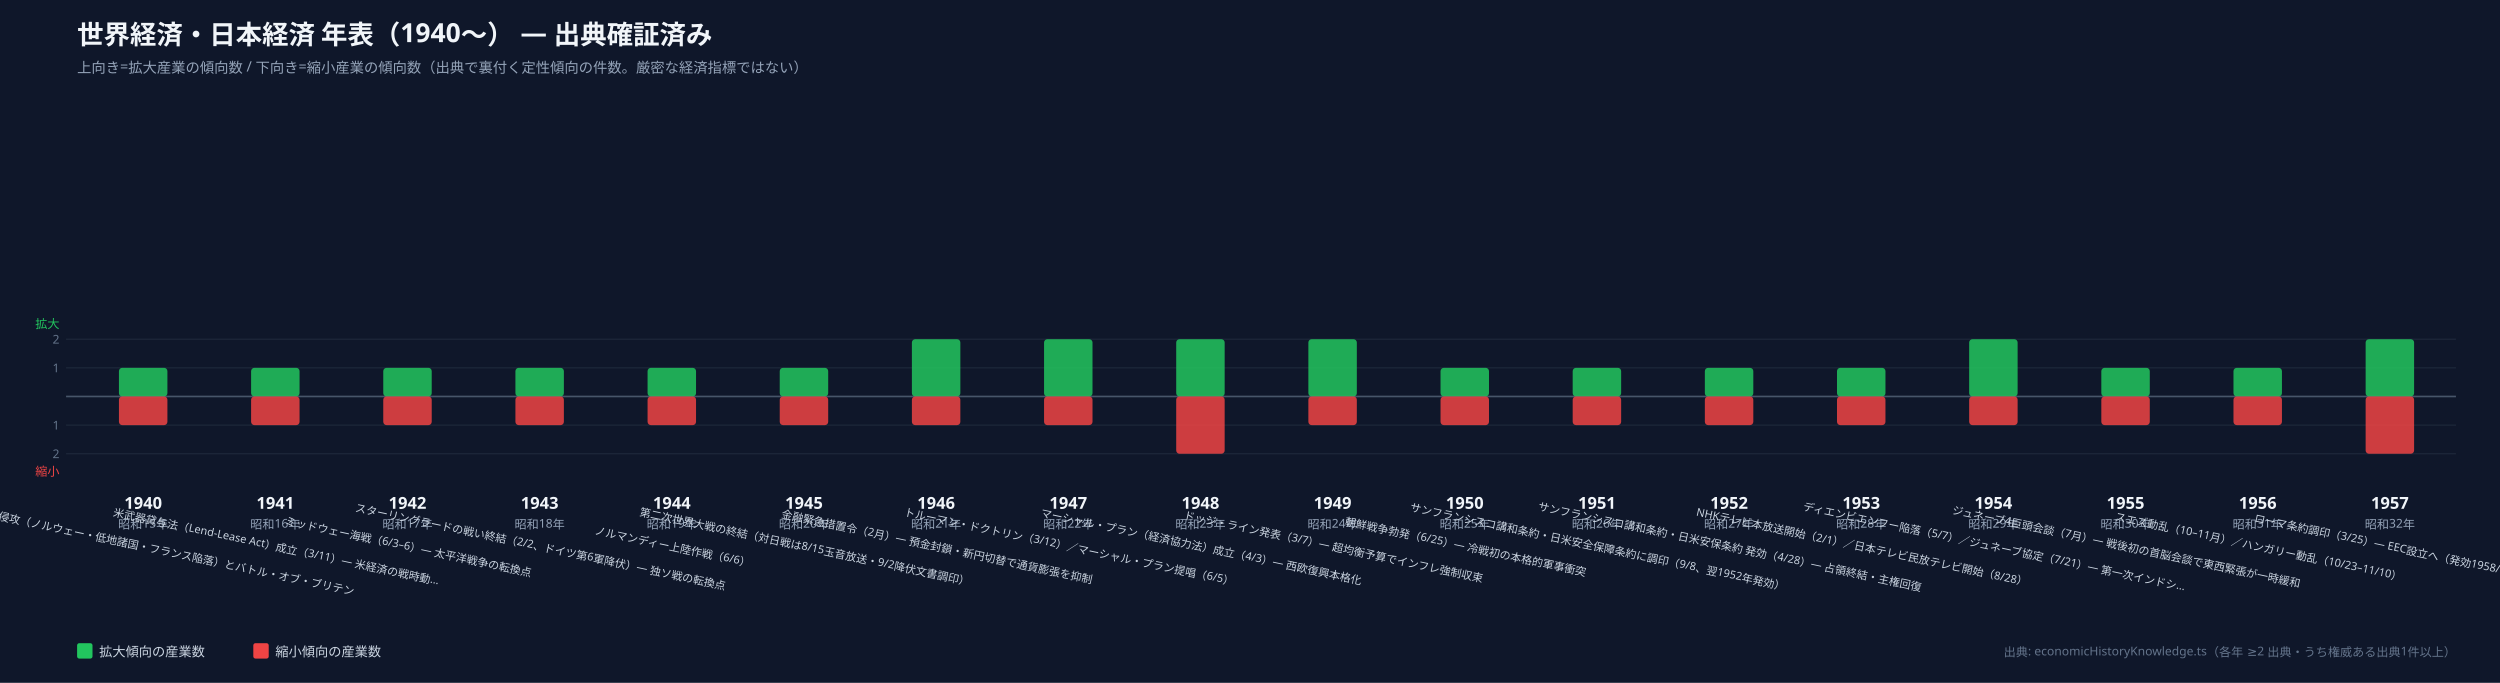
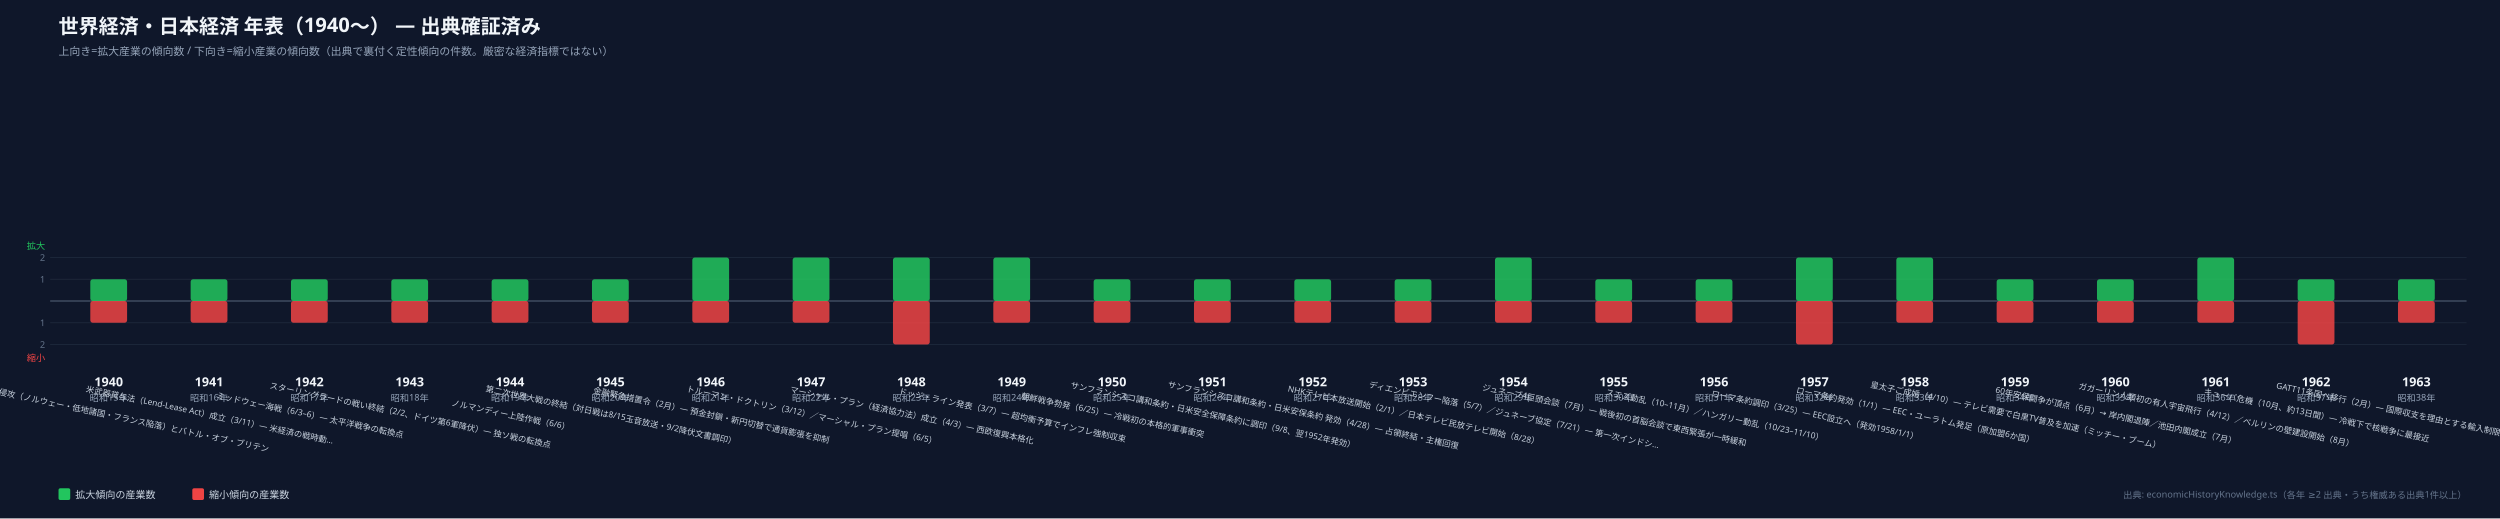
- <svg xmlns="http://www.w3.org/2000/svg" width="2270" height="620" viewBox="0 0 2270 620" font-family="'Hiragino Sans','Noto Sans JP',sans-serif">
-   <rect width="2270" height="620" fill="#0f172a" />
+ <svg xmlns="http://www.w3.org/2000/svg" width="2990" height="620" viewBox="0 0 2990 620" font-family="'Hiragino Sans','Noto Sans JP',sans-serif">
+   <rect width="2990" height="620" fill="#0f172a" />
  <text x="70" y="40" fill="#f1f5f9" font-size="24" font-weight="700">世界経済・日本経済 年表（1940〜） — 出典確証済み</text>
  <text x="70" y="66" fill="#94a3b8" font-size="13">上向き=拡大産業の傾向数 / 下向き=縮小産業の傾向数（出典で裏付く定性傾向の件数。厳密な経済指標ではない）</text>
-   <line x1="60" y1="360" x2="2230" y2="360" stroke="#475569" stroke-width="1.5" />
-   <line x1="60" y1="334" x2="2230" y2="334" stroke="#1e293b" stroke-width="1" />
-   <line x1="60" y1="386" x2="2230" y2="386" stroke="#1e293b" stroke-width="1" />
+   <line x1="60" y1="360" x2="2950" y2="360" stroke="#475569" stroke-width="1.5" />
+   <line x1="60" y1="334" x2="2950" y2="334" stroke="#1e293b" stroke-width="1" />
+   <line x1="60" y1="386" x2="2950" y2="386" stroke="#1e293b" stroke-width="1" />
  <text x="54" y="338" fill="#64748b" font-size="11" text-anchor="end">1</text>
  <text x="54" y="390" fill="#64748b" font-size="11" text-anchor="end">1</text>
-   <line x1="60" y1="308" x2="2230" y2="308" stroke="#1e293b" stroke-width="1" />
-   <line x1="60" y1="412" x2="2230" y2="412" stroke="#1e293b" stroke-width="1" />
+   <line x1="60" y1="308" x2="2950" y2="308" stroke="#1e293b" stroke-width="1" />
+   <line x1="60" y1="412" x2="2950" y2="412" stroke="#1e293b" stroke-width="1" />
  <text x="54" y="312" fill="#64748b" font-size="11" text-anchor="end">2</text>
  <text x="54" y="416" fill="#64748b" font-size="11" text-anchor="end">2</text>
  <text x="54" y="298" fill="#22c55e" font-size="11" text-anchor="end">拡大</text>
  <text x="54" y="432" fill="#ef4444" font-size="11" text-anchor="end">縮小</text>
  <rect x="108" y="334" width="44" height="26" rx="3" fill="#22c55e" opacity="0.85" />
  <rect x="108" y="360" width="44" height="26" rx="3" fill="#ef4444" opacity="0.85" />
  <text x="130" y="462" fill="#f1f5f9" font-size="15" font-weight="700" text-anchor="middle">1940</text>
  <text x="130" y="480" fill="#94a3b8" font-size="11" text-anchor="middle">昭和15年</text>
  <text x="130" y="500" fill="#cbd5e1" font-size="10" text-anchor="middle" transform="rotate(12 130 500)">ドイツの西欧侵攻（ノルウェー・低地諸国・フランス陥落）とバトル・オブ・ブリテン</text>
  <rect x="228" y="334" width="44" height="26" rx="3" fill="#22c55e" opacity="0.85" />
  <rect x="228" y="360" width="44" height="26" rx="3" fill="#ef4444" opacity="0.85" />
  <text x="250" y="462" fill="#f1f5f9" font-size="15" font-weight="700" text-anchor="middle">1941</text>
  <text x="250" y="480" fill="#94a3b8" font-size="11" text-anchor="middle">昭和16年</text>
  <text x="250" y="500" fill="#cbd5e1" font-size="10" text-anchor="middle" transform="rotate(12 250 500)">米武器貸与法（Lend-Lease Act）成立（3/11）— 米経済の戦時動…</text>
  <rect x="348" y="334" width="44" height="26" rx="3" fill="#22c55e" opacity="0.85" />
  <rect x="348" y="360" width="44" height="26" rx="3" fill="#ef4444" opacity="0.85" />
  <text x="370" y="462" fill="#f1f5f9" font-size="15" font-weight="700" text-anchor="middle">1942</text>
  <text x="370" y="480" fill="#94a3b8" font-size="11" text-anchor="middle">昭和17年</text>
  <text x="370" y="500" fill="#cbd5e1" font-size="10" text-anchor="middle" transform="rotate(12 370 500)">ミッドウェー海戦（6/3–6）— 太平洋戦争の転換点</text>
  <rect x="468" y="334" width="44" height="26" rx="3" fill="#22c55e" opacity="0.85" />
  <rect x="468" y="360" width="44" height="26" rx="3" fill="#ef4444" opacity="0.85" />
  <text x="490" y="462" fill="#f1f5f9" font-size="15" font-weight="700" text-anchor="middle">1943</text>
  <text x="490" y="480" fill="#94a3b8" font-size="11" text-anchor="middle">昭和18年</text>
  <text x="490" y="500" fill="#cbd5e1" font-size="10" text-anchor="middle" transform="rotate(12 490 500)">スターリングラードの戦い終結（2/2、ドイツ第6軍降伏）— 独ソ戦の転換点</text>
  <rect x="588" y="334" width="44" height="26" rx="3" fill="#22c55e" opacity="0.85" />
  <rect x="588" y="360" width="44" height="26" rx="3" fill="#ef4444" opacity="0.85" />
  <text x="610" y="462" fill="#f1f5f9" font-size="15" font-weight="700" text-anchor="middle">1944</text>
  <text x="610" y="480" fill="#94a3b8" font-size="11" text-anchor="middle">昭和19年</text>
  <text x="610" y="500" fill="#cbd5e1" font-size="10" text-anchor="middle" transform="rotate(12 610 500)">ノルマンディー上陸作戦（6/6）</text>
  <rect x="708" y="334" width="44" height="26" rx="3" fill="#22c55e" opacity="0.85" />
  <rect x="708" y="360" width="44" height="26" rx="3" fill="#ef4444" opacity="0.85" />
  <text x="730" y="462" fill="#f1f5f9" font-size="15" font-weight="700" text-anchor="middle">1945</text>
  <text x="730" y="480" fill="#94a3b8" font-size="11" text-anchor="middle">昭和20年</text>
  <text x="730" y="500" fill="#cbd5e1" font-size="10" text-anchor="middle" transform="rotate(12 730 500)">第二次世界大戦の終結（対日戦は8/15玉音放送・9/2降伏文書調印）</text>
  <rect x="828" y="308" width="44" height="52" rx="3" fill="#22c55e" opacity="0.85" />
  <rect x="828" y="360" width="44" height="26" rx="3" fill="#ef4444" opacity="0.85" />
  <text x="850" y="462" fill="#f1f5f9" font-size="15" font-weight="700" text-anchor="middle">1946</text>
  <text x="850" y="480" fill="#94a3b8" font-size="11" text-anchor="middle">昭和21年</text>
  <text x="850" y="500" fill="#cbd5e1" font-size="10" text-anchor="middle" transform="rotate(12 850 500)">金融緊急措置令（2月）— 預金封鎖・新円切替で通貨膨張を抑制</text>
  <rect x="948" y="308" width="44" height="52" rx="3" fill="#22c55e" opacity="0.85" />
  <rect x="948" y="360" width="44" height="26" rx="3" fill="#ef4444" opacity="0.85" />
  <text x="970" y="462" fill="#f1f5f9" font-size="15" font-weight="700" text-anchor="middle">1947</text>
  <text x="970" y="480" fill="#94a3b8" font-size="11" text-anchor="middle">昭和22年</text>
  <text x="970" y="500" fill="#cbd5e1" font-size="10" text-anchor="middle" transform="rotate(12 970 500)">トルーマン・ドクトリン（3/12）／マーシャル・プラン提唱（6/5）</text>
  <rect x="1068" y="308" width="44" height="52" rx="3" fill="#22c55e" opacity="0.85" />
  <rect x="1068" y="360" width="44" height="52" rx="3" fill="#ef4444" opacity="0.85" />
  <text x="1090" y="462" fill="#f1f5f9" font-size="15" font-weight="700" text-anchor="middle">1948</text>
  <text x="1090" y="480" fill="#94a3b8" font-size="11" text-anchor="middle">昭和23年</text>
  <text x="1090" y="500" fill="#cbd5e1" font-size="10" text-anchor="middle" transform="rotate(12 1090 500)">マーシャル・プラン（経済協力法）成立（4/3）— 西欧復興本格化</text>
  <rect x="1188" y="308" width="44" height="52" rx="3" fill="#22c55e" opacity="0.85" />
  <rect x="1188" y="360" width="44" height="26" rx="3" fill="#ef4444" opacity="0.85" />
  <text x="1210" y="462" fill="#f1f5f9" font-size="15" font-weight="700" text-anchor="middle">1949</text>
  <text x="1210" y="480" fill="#94a3b8" font-size="11" text-anchor="middle">昭和24年</text>
  <text x="1210" y="500" fill="#cbd5e1" font-size="10" text-anchor="middle" transform="rotate(12 1210 500)">ドッジ・ライン発表（3/7）— 超均衡予算でインフレ強制収束</text>
  <rect x="1308" y="334" width="44" height="26" rx="3" fill="#22c55e" opacity="0.85" />
  <rect x="1308" y="360" width="44" height="26" rx="3" fill="#ef4444" opacity="0.85" />
  <text x="1330" y="462" fill="#f1f5f9" font-size="15" font-weight="700" text-anchor="middle">1950</text>
  <text x="1330" y="480" fill="#94a3b8" font-size="11" text-anchor="middle">昭和25年</text>
  <text x="1330" y="500" fill="#cbd5e1" font-size="10" text-anchor="middle" transform="rotate(12 1330 500)">朝鮮戦争勃発（6/25）— 冷戦初の本格的軍事衝突</text>
  <rect x="1428" y="334" width="44" height="26" rx="3" fill="#22c55e" opacity="0.85" />
  <rect x="1428" y="360" width="44" height="26" rx="3" fill="#ef4444" opacity="0.85" />
  <text x="1450" y="462" fill="#f1f5f9" font-size="15" font-weight="700" text-anchor="middle">1951</text>
  <text x="1450" y="480" fill="#94a3b8" font-size="11" text-anchor="middle">昭和26年</text>
  <text x="1450" y="500" fill="#cbd5e1" font-size="10" text-anchor="middle" transform="rotate(12 1450 500)">サンフランシスコ講和条約・日米安全保障条約に調印（9/8、翌1952年発効）</text>
  <rect x="1548" y="334" width="44" height="26" rx="3" fill="#22c55e" opacity="0.85" />
  <rect x="1548" y="360" width="44" height="26" rx="3" fill="#ef4444" opacity="0.85" />
  <text x="1570" y="462" fill="#f1f5f9" font-size="15" font-weight="700" text-anchor="middle">1952</text>
  <text x="1570" y="480" fill="#94a3b8" font-size="11" text-anchor="middle">昭和27年</text>
  <text x="1570" y="500" fill="#cbd5e1" font-size="10" text-anchor="middle" transform="rotate(12 1570 500)">サンフランシスコ講和条約・日米安保条約 発効（4/28）— 占領終結・主権回復</text>
  <rect x="1668" y="334" width="44" height="26" rx="3" fill="#22c55e" opacity="0.85" />
  <rect x="1668" y="360" width="44" height="26" rx="3" fill="#ef4444" opacity="0.85" />
  <text x="1690" y="462" fill="#f1f5f9" font-size="15" font-weight="700" text-anchor="middle">1953</text>
  <text x="1690" y="480" fill="#94a3b8" font-size="11" text-anchor="middle">昭和28年</text>
  <text x="1690" y="500" fill="#cbd5e1" font-size="10" text-anchor="middle" transform="rotate(12 1690 500)">NHKテレビ本放送開始（2/1）／日本テレビ民放テレビ開始（8/28）</text>
  <rect x="1788" y="308" width="44" height="52" rx="3" fill="#22c55e" opacity="0.85" />
  <rect x="1788" y="360" width="44" height="26" rx="3" fill="#ef4444" opacity="0.85" />
  <text x="1810" y="462" fill="#f1f5f9" font-size="15" font-weight="700" text-anchor="middle">1954</text>
  <text x="1810" y="480" fill="#94a3b8" font-size="11" text-anchor="middle">昭和29年</text>
  <text x="1810" y="500" fill="#cbd5e1" font-size="10" text-anchor="middle" transform="rotate(12 1810 500)">ディエンビエンフー陥落（5/7）／ジュネーブ協定（7/21）— 第一次インドシ…</text>
  <rect x="1908" y="334" width="44" height="26" rx="3" fill="#22c55e" opacity="0.85" />
  <rect x="1908" y="360" width="44" height="26" rx="3" fill="#ef4444" opacity="0.85" />
  <text x="1930" y="462" fill="#f1f5f9" font-size="15" font-weight="700" text-anchor="middle">1955</text>
  <text x="1930" y="480" fill="#94a3b8" font-size="11" text-anchor="middle">昭和30年</text>
  <text x="1930" y="500" fill="#cbd5e1" font-size="10" text-anchor="middle" transform="rotate(12 1930 500)">ジュネーブ4巨頭会談（7月）— 戦後初の首脳会談で東西緊張が一時緩和</text>
  <rect x="2028" y="334" width="44" height="26" rx="3" fill="#22c55e" opacity="0.85" />
  <rect x="2028" y="360" width="44" height="26" rx="3" fill="#ef4444" opacity="0.85" />
  <text x="2050" y="462" fill="#f1f5f9" font-size="15" font-weight="700" text-anchor="middle">1956</text>
  <text x="2050" y="480" fill="#94a3b8" font-size="11" text-anchor="middle">昭和31年</text>
  <text x="2050" y="500" fill="#cbd5e1" font-size="10" text-anchor="middle" transform="rotate(12 2050 500)">スエズ動乱（10–11月）／ハンガリー動乱（10/23–11/10）</text>
  <rect x="2148" y="308" width="44" height="52" rx="3" fill="#22c55e" opacity="0.85" />
  <rect x="2148" y="360" width="44" height="52" rx="3" fill="#ef4444" opacity="0.85" />
  <text x="2170" y="462" fill="#f1f5f9" font-size="15" font-weight="700" text-anchor="middle">1957</text>
  <text x="2170" y="480" fill="#94a3b8" font-size="11" text-anchor="middle">昭和32年</text>
  <text x="2170" y="500" fill="#cbd5e1" font-size="10" text-anchor="middle" transform="rotate(12 2170 500)">ローマ条約調印（3/25）— EEC設立へ（発効1958/1/1）</text>
+   <rect x="2268" y="308" width="44" height="52" rx="3" fill="#22c55e" opacity="0.85" />
+   <rect x="2268" y="360" width="44" height="26" rx="3" fill="#ef4444" opacity="0.85" />
+   <text x="2290" y="462" fill="#f1f5f9" font-size="15" font-weight="700" text-anchor="middle">1958</text>
+   <text x="2290" y="480" fill="#94a3b8" font-size="11" text-anchor="middle">昭和33年</text>
+   <text x="2290" y="500" fill="#cbd5e1" font-size="10" text-anchor="middle" transform="rotate(12 2290 500)">ローマ条約発効（1/1）— EEC・ユーラトム発足（原加盟6か国）</text>
+   <rect x="2388" y="334" width="44" height="26" rx="3" fill="#22c55e" opacity="0.85" />
+   <rect x="2388" y="360" width="44" height="26" rx="3" fill="#ef4444" opacity="0.85" />
+   <text x="2410" y="462" fill="#f1f5f9" font-size="15" font-weight="700" text-anchor="middle">1959</text>
+   <text x="2410" y="480" fill="#94a3b8" font-size="11" text-anchor="middle">昭和34年</text>
+   <text x="2410" y="500" fill="#cbd5e1" font-size="10" text-anchor="middle" transform="rotate(12 2410 500)">皇太子ご成婚（4/10）— テレビ需要で白黒TV普及を加速（ミッチー・ブーム）</text>
+   <rect x="2508" y="334" width="44" height="26" rx="3" fill="#22c55e" opacity="0.85" />
+   <rect x="2508" y="360" width="44" height="26" rx="3" fill="#ef4444" opacity="0.85" />
+   <text x="2530" y="462" fill="#f1f5f9" font-size="15" font-weight="700" text-anchor="middle">1960</text>
+   <text x="2530" y="480" fill="#94a3b8" font-size="11" text-anchor="middle">昭和35年</text>
+   <text x="2530" y="500" fill="#cbd5e1" font-size="10" text-anchor="middle" transform="rotate(12 2530 500)">60年安保闘争が頂点（6月）→ 岸内閣退陣／池田内閣成立（7月）</text>
+   <rect x="2628" y="308" width="44" height="52" rx="3" fill="#22c55e" opacity="0.85" />
+   <rect x="2628" y="360" width="44" height="26" rx="3" fill="#ef4444" opacity="0.85" />
+   <text x="2650" y="462" fill="#f1f5f9" font-size="15" font-weight="700" text-anchor="middle">1961</text>
+   <text x="2650" y="480" fill="#94a3b8" font-size="11" text-anchor="middle">昭和36年</text>
+   <text x="2650" y="500" fill="#cbd5e1" font-size="10" text-anchor="middle" transform="rotate(12 2650 500)">ガガーリン人類初の有人宇宙飛行（4/12）／ベルリンの壁建設開始（8月）</text>
+   <rect x="2748" y="334" width="44" height="26" rx="3" fill="#22c55e" opacity="0.85" />
+   <rect x="2748" y="360" width="44" height="52" rx="3" fill="#ef4444" opacity="0.85" />
+   <text x="2770" y="462" fill="#f1f5f9" font-size="15" font-weight="700" text-anchor="middle">1962</text>
+   <text x="2770" y="480" fill="#94a3b8" font-size="11" text-anchor="middle">昭和37年</text>
+   <text x="2770" y="500" fill="#cbd5e1" font-size="10" text-anchor="middle" transform="rotate(12 2770 500)">キューバ危機（10月、約13日間）— 冷戦下で核戦争に最接近</text>
+   <rect x="2868" y="334" width="44" height="26" rx="3" fill="#22c55e" opacity="0.85" />
+   <rect x="2868" y="360" width="44" height="26" rx="3" fill="#ef4444" opacity="0.85" />
+   <text x="2890" y="462" fill="#f1f5f9" font-size="15" font-weight="700" text-anchor="middle">1963</text>
+   <text x="2890" y="480" fill="#94a3b8" font-size="11" text-anchor="middle">昭和38年</text>
+   <text x="2890" y="500" fill="#cbd5e1" font-size="10" text-anchor="middle" transform="rotate(12 2890 500)">GATT11条国へ移行（2月）— 国際収支を理由とする輸入制限ができなくなる</text>
  <rect x="70" y="584" width="14" height="14" rx="2" fill="#22c55e" />
  <text x="90" y="596" fill="#cbd5e1" font-size="12">拡大傾向の産業数</text>
  <rect x="230" y="584" width="14" height="14" rx="2" fill="#ef4444" />
  <text x="250" y="596" fill="#cbd5e1" font-size="12">縮小傾向の産業数</text>
-   <text x="2230" y="596" fill="#64748b" font-size="11" text-anchor="end">出典: economicHistoryKnowledge.ts（各年 ≥2 出典・うち権威ある出典1件以上）</text>
+   <text x="2950" y="596" fill="#64748b" font-size="11" text-anchor="end">出典: economicHistoryKnowledge.ts（各年 ≥2 出典・うち権威ある出典1件以上）</text>
</svg>
